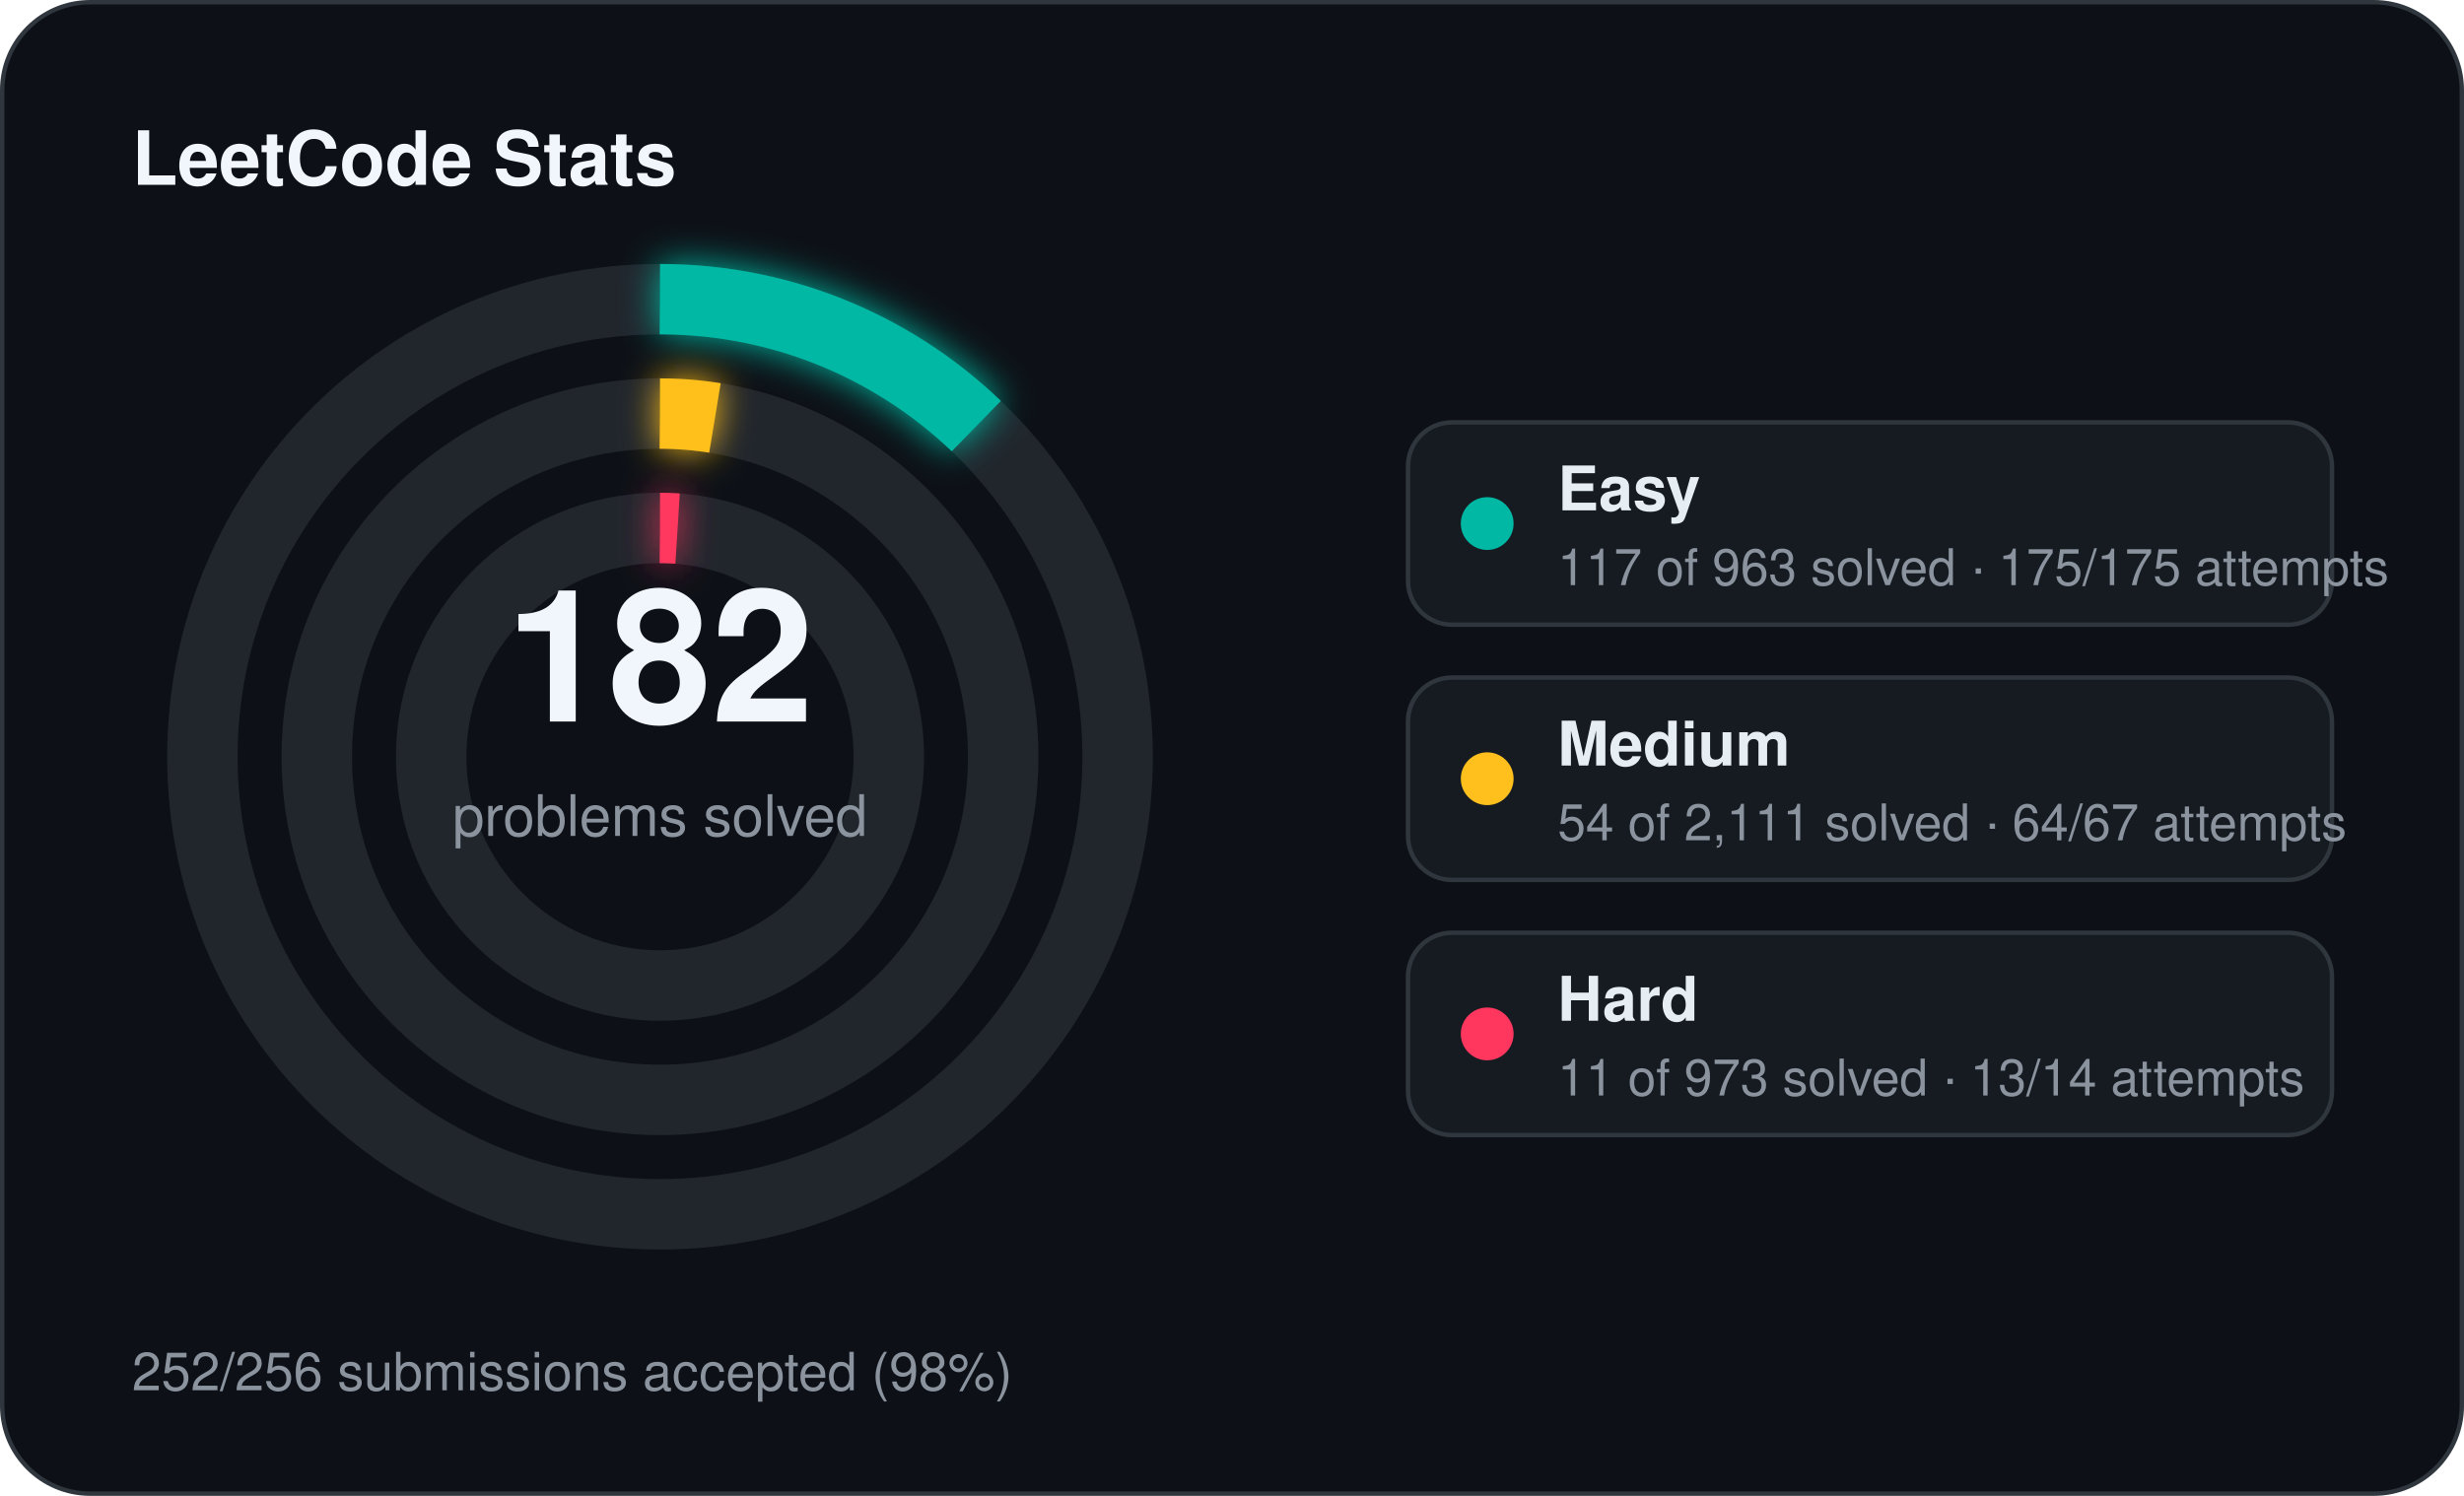
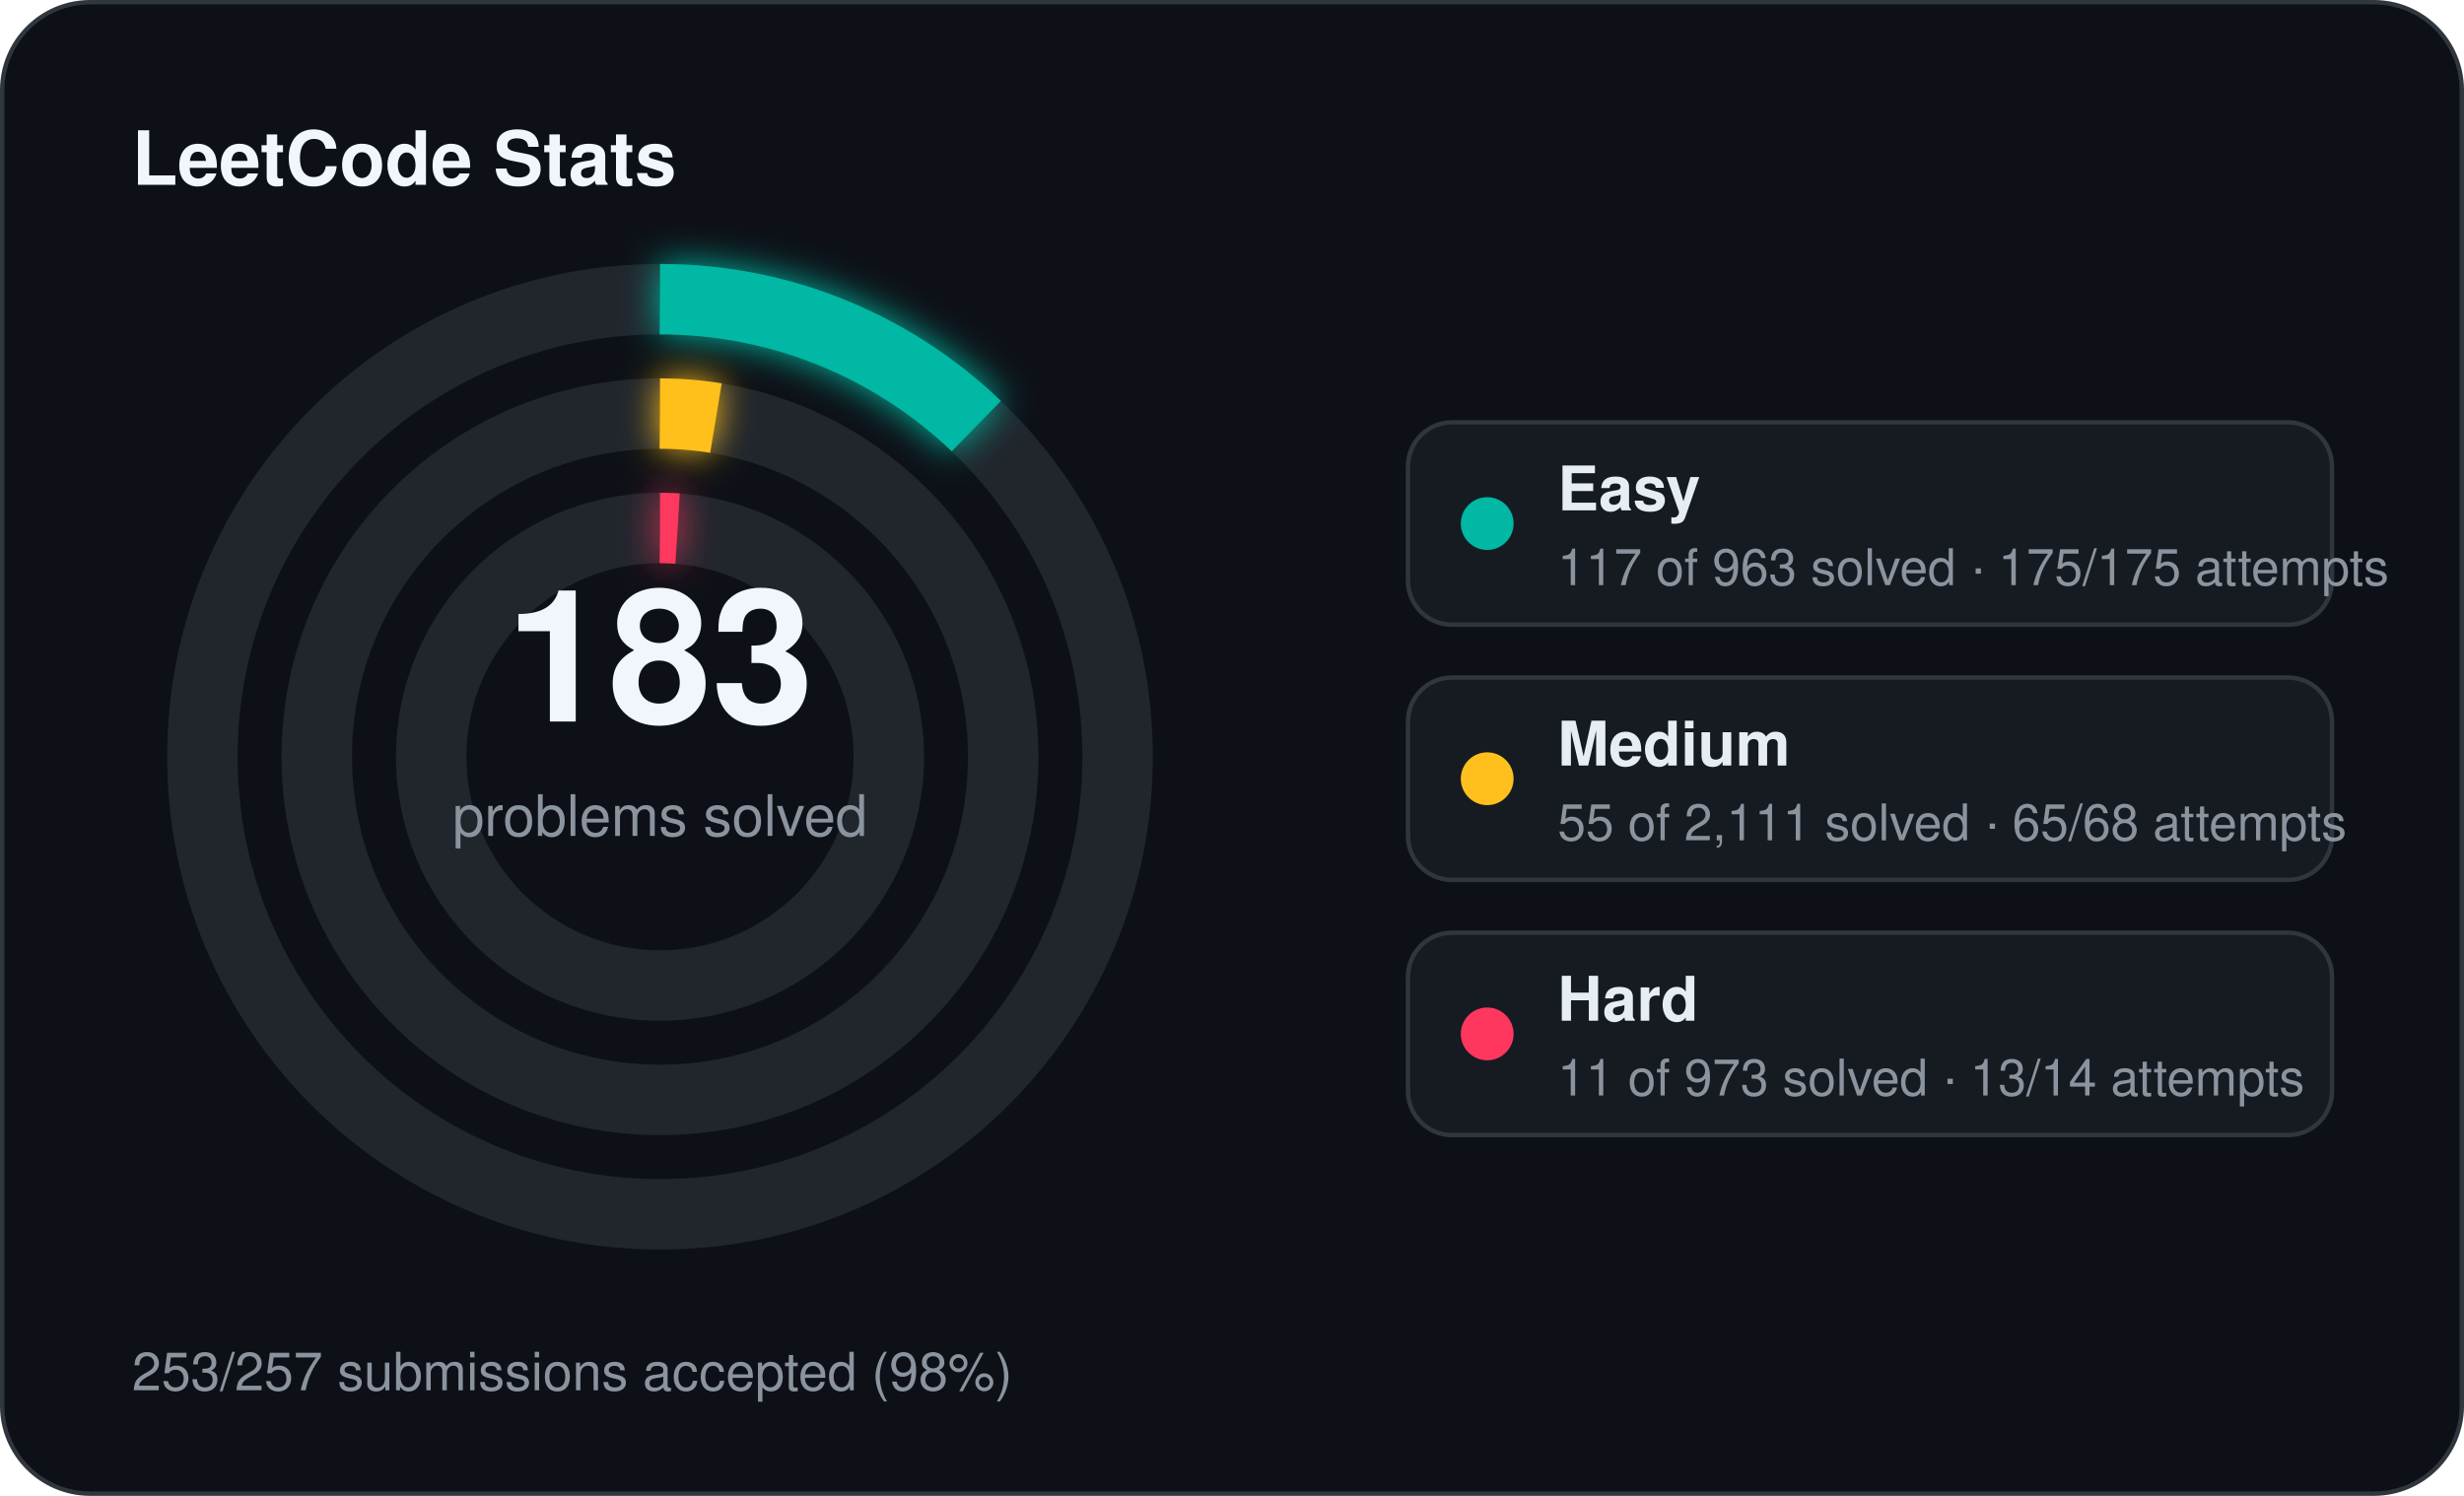
<svg xmlns="http://www.w3.org/2000/svg" width="560" height="340" viewBox="0 0 560 340">
  <defs>
    <filter id="stats-glow" x="-60%" y="-60%" width="220%" height="220%">
      <feGaussianBlur stdDeviation="4" result="blur" />
      <feMerge>
        <feMergeNode in="blur" />
        <feMergeNode in="SourceGraphic" />
      </feMerge>
    </filter>
  </defs>
  <rect x="0.5" y="0.5" width="559" height="339" rx="20" fill="#0d1117" stroke="#30363d" stroke-width="1" />
  <text x="30" y="42" fill="#f0f6fc" font-family="Segoe UI, Helvetica, Arial, sans-serif" font-size="17" font-weight="700">LeetCode Stats</text>
  <circle cx="150" cy="172" r="104" fill="none" stroke="#21262d" stroke-width="16" />
  <circle cx="150" cy="172" r="104" fill="none" stroke="#00b8a3" stroke-width="16" stroke-linecap="butt" stroke-dasharray="79.39 653.45" transform="rotate(-90 150 172)" filter="url(#stats-glow)" />
  <circle cx="150" cy="172" r="78" fill="none" stroke="#21262d" stroke-width="16" />
-   <circle cx="150" cy="172" r="78" fill="none" stroke="#ffc01e" stroke-width="16" stroke-linecap="butt" stroke-dasharray="12.54 490.09" transform="rotate(-90 150 172)" filter="url(#stats-glow)" />
+   <circle cx="150" cy="172" r="78" fill="none" stroke="#ffc01e" stroke-width="16" stroke-linecap="butt" stroke-dasharray="12.77 490.09" transform="rotate(-90 150 172)" filter="url(#stats-glow)" />
  <circle cx="150" cy="172" r="52" fill="none" stroke="#21262d" stroke-width="16" />
  <circle cx="150" cy="172" r="52" fill="none" stroke="#ff375f" stroke-width="16" stroke-linecap="butt" stroke-dasharray="4.00 326.73" transform="rotate(-90 150 172)" filter="url(#stats-glow)" />
-   <text x="150" y="164" text-anchor="middle" fill="#f0f6fc" font-family="Segoe UI, Helvetica, Arial, sans-serif" font-size="42" font-weight="700">182</text>
+   <text x="150" y="164" text-anchor="middle" fill="#f0f6fc" font-family="Segoe UI, Helvetica, Arial, sans-serif" font-size="42" font-weight="700">183</text>
  <text x="150" y="190" text-anchor="middle" fill="#8b949e" font-family="Segoe UI, Helvetica, Arial, sans-serif" font-size="13">problems solved</text>
  <rect x="320" y="96" width="210" height="46" rx="10" fill="#161b22" stroke="#30363d" stroke-width="1" />
  <circle cx="338" cy="119" r="6" fill="#00b8a3" />
  <text x="354" y="116" fill="#e6edf3" font-family="Segoe UI, Helvetica, Arial, sans-serif" font-size="14" font-weight="600">Easy</text>
  <text x="354" y="133" fill="#8b949e" font-family="Segoe UI, Helvetica, Arial, sans-serif" font-size="11.5">117 of 963 solved · 175/175 attempts</text>
  <rect x="320" y="154" width="210" height="46" rx="10" fill="#161b22" stroke="#30363d" stroke-width="1" />
  <circle cx="338" cy="177" r="6" fill="#ffc01e" />
  <text x="354" y="174" fill="#e6edf3" font-family="Segoe UI, Helvetica, Arial, sans-serif" font-size="14" font-weight="600">Medium</text>
-   <text x="354" y="191" fill="#8b949e" font-family="Segoe UI, Helvetica, Arial, sans-serif" font-size="11.5">54 of 2,111 solved · 64/67 attempts</text>
+   <text x="354" y="191" fill="#8b949e" font-family="Segoe UI, Helvetica, Arial, sans-serif" font-size="11.5">55 of 2,111 solved · 65/68 attempts</text>
  <rect x="320" y="212" width="210" height="46" rx="10" fill="#161b22" stroke="#30363d" stroke-width="1" />
  <circle cx="338" cy="235" r="6" fill="#ff375f" />
  <text x="354" y="232" fill="#e6edf3" font-family="Segoe UI, Helvetica, Arial, sans-serif" font-size="14" font-weight="600">Hard</text>
  <text x="354" y="249" fill="#8b949e" font-family="Segoe UI, Helvetica, Arial, sans-serif" font-size="11.5">11 of 973 solved · 13/14 attempts</text>
-   <text x="30" y="316" fill="#8b949e" font-family="Segoe UI, Helvetica, Arial, sans-serif" font-size="12">252/256 submissions accepted (98%)</text>
+   <text x="30" y="316" fill="#8b949e" font-family="Segoe UI, Helvetica, Arial, sans-serif" font-size="12">253/257 submissions accepted (98%)</text>
</svg>
